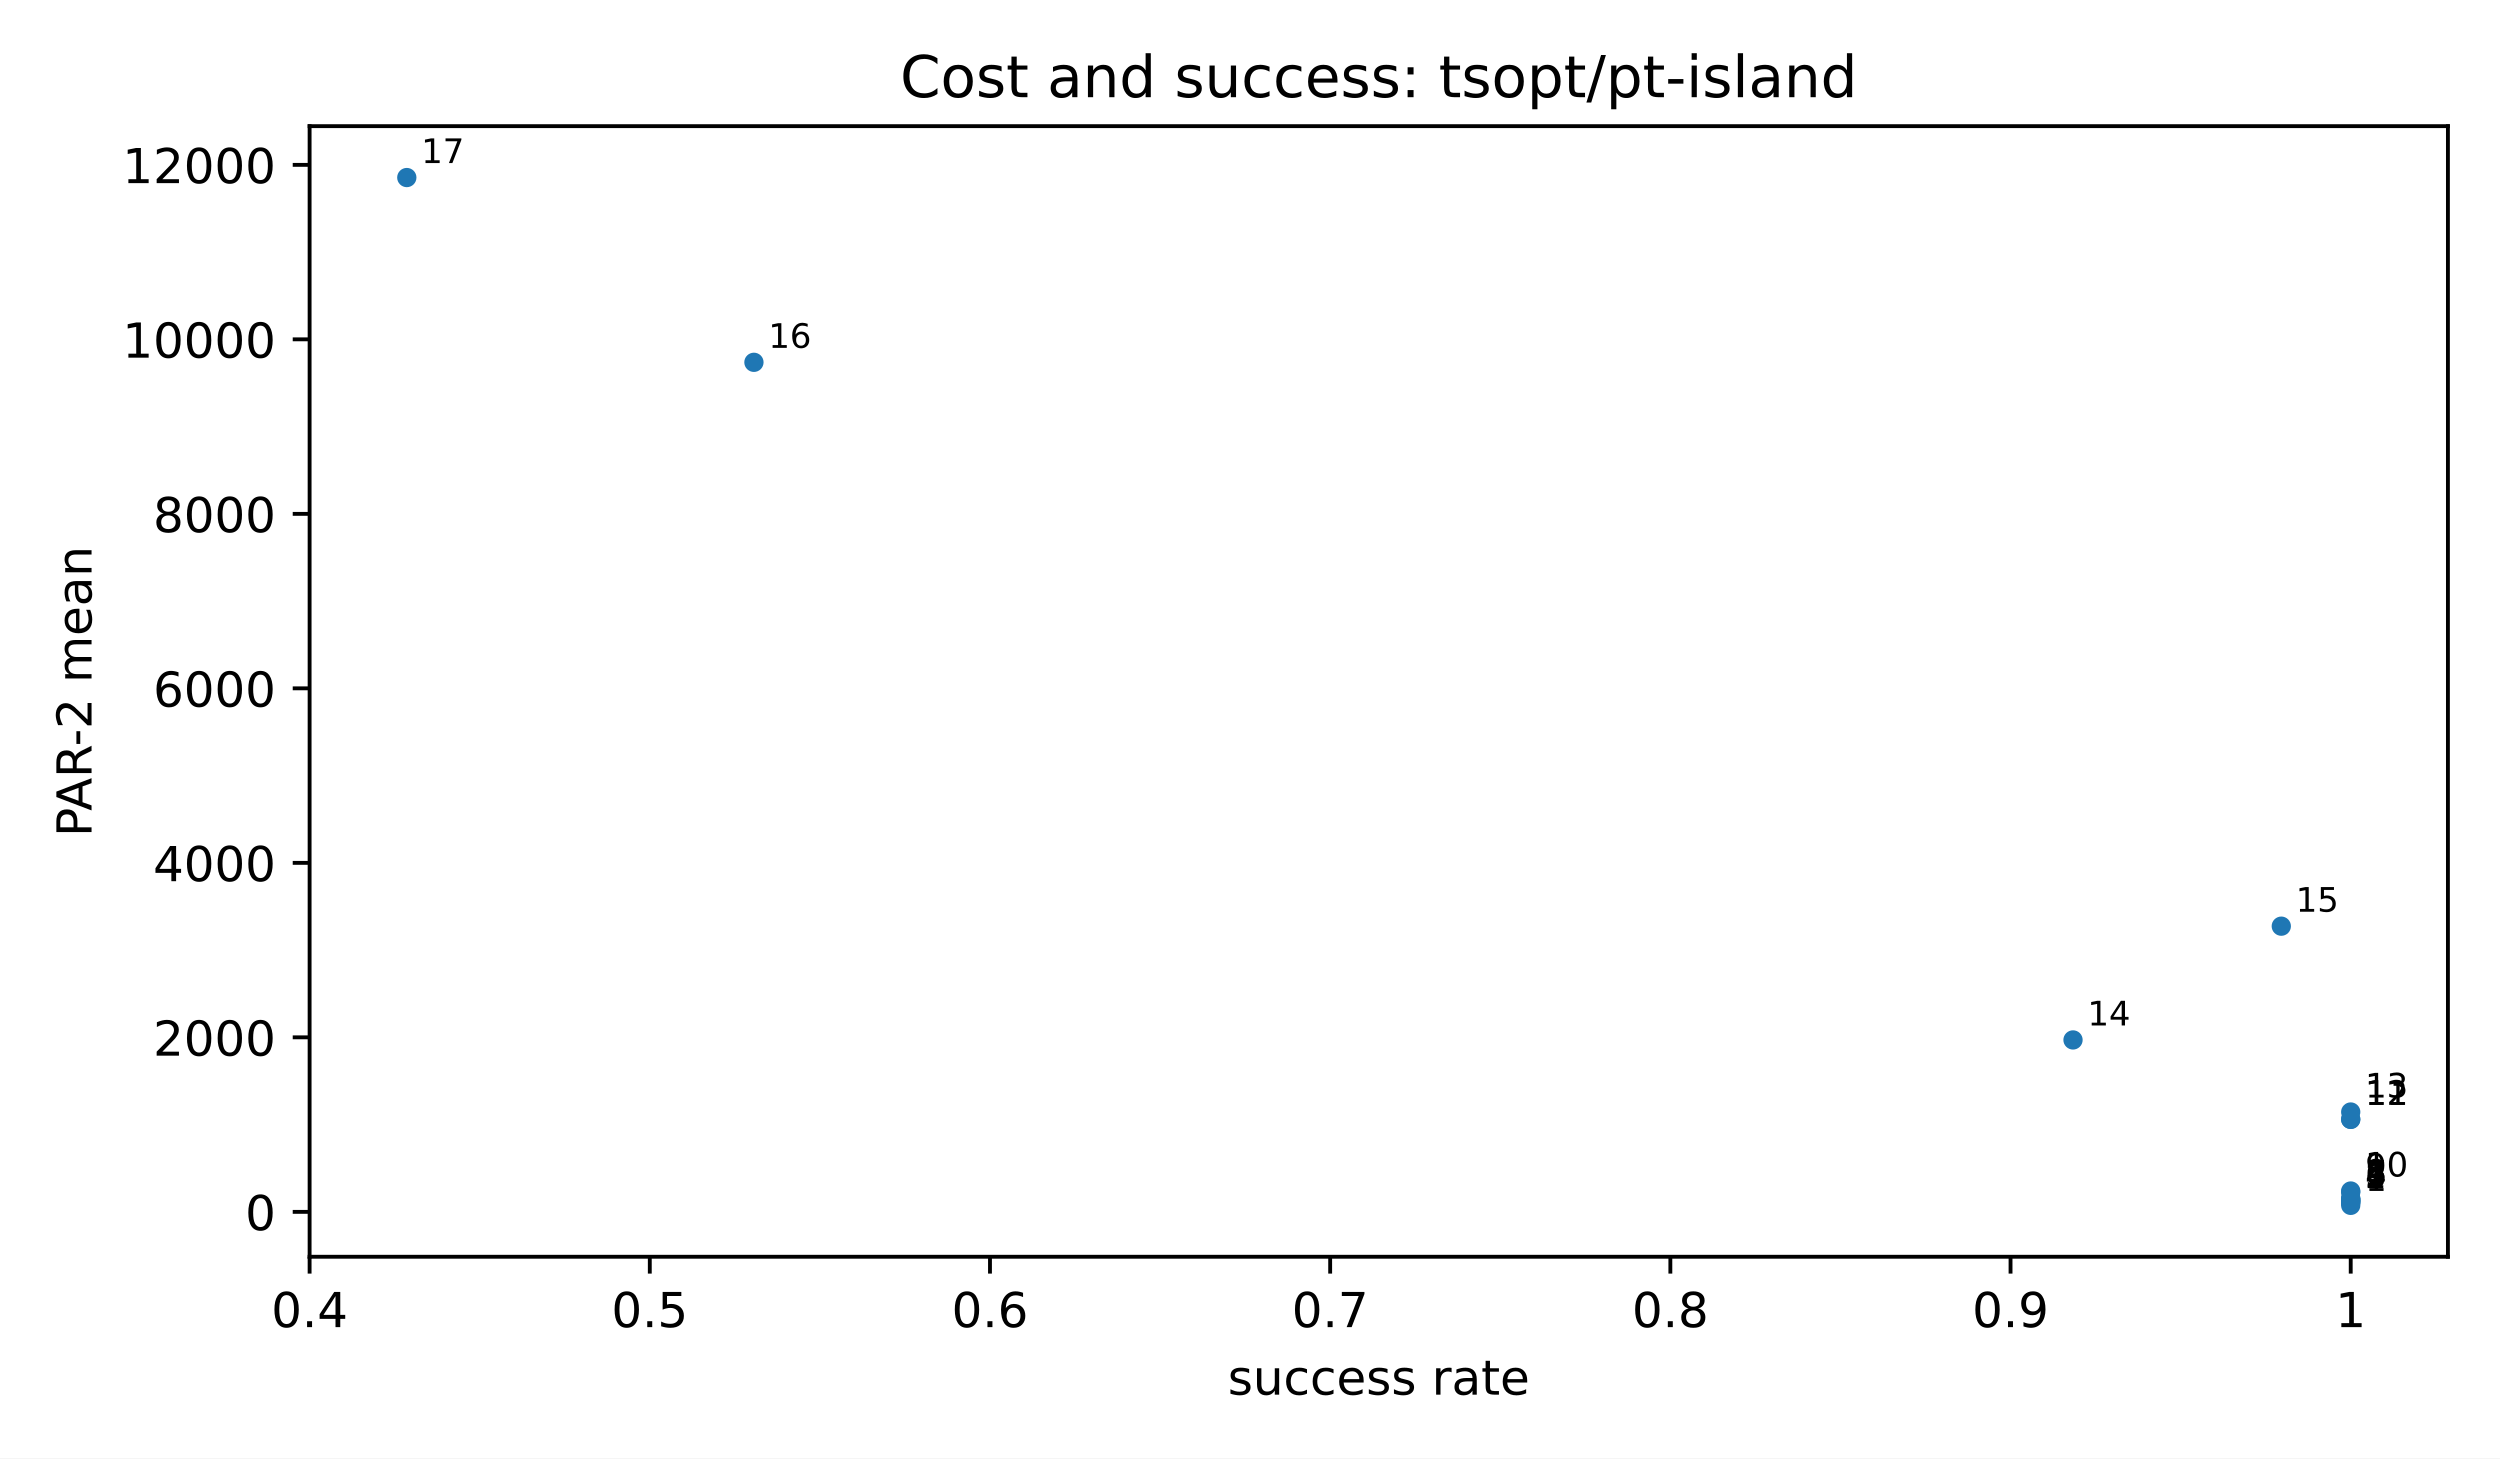
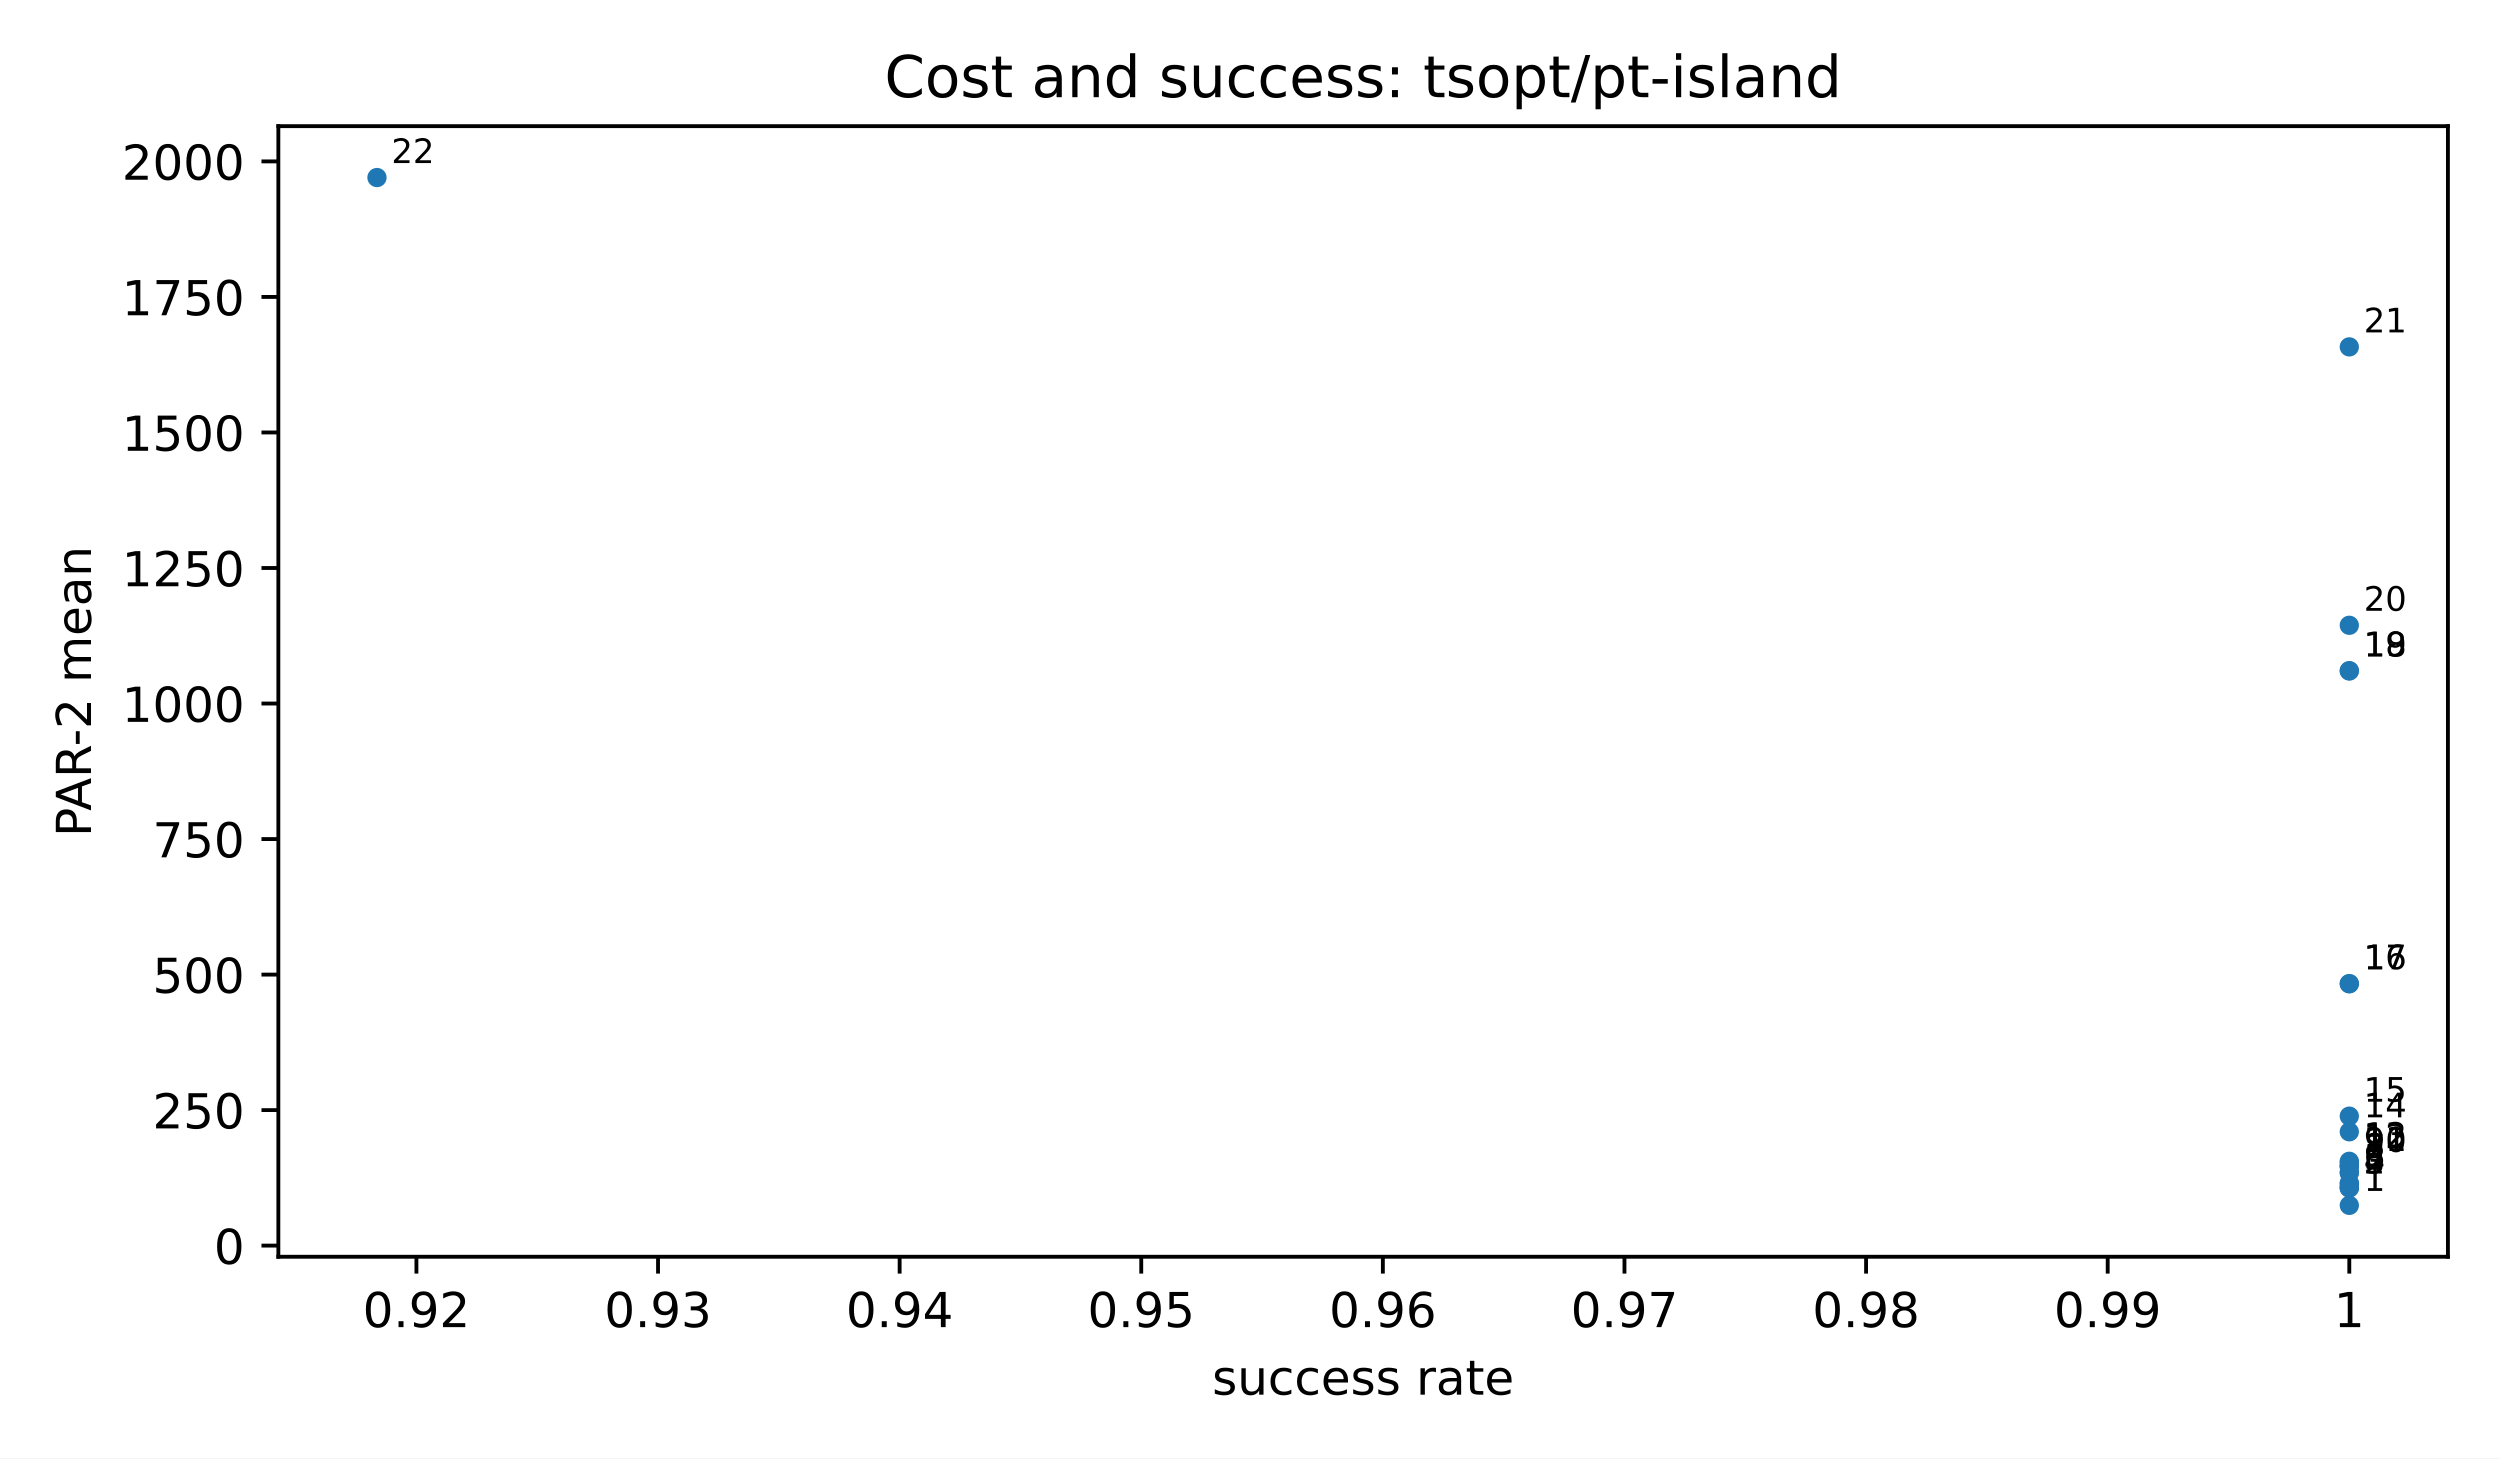
<svg xmlns="http://www.w3.org/2000/svg" xmlns:xlink="http://www.w3.org/1999/xlink" width="518.4pt" height="302.4pt" viewBox="0 0 518.4 302.4" version="1.1">
  <defs>
    <style type="text/css">*{stroke-linejoin: round; stroke-linecap: butt}</style>
  </defs>
  <g id="figure_1">
    <g id="patch_1">
      <path d="M 0 302.4  L 518.4 302.4  L 518.4 0  L 0 0  z " style="fill: #ffffff" />
    </g>
    <g id="axes_1">
      <g id="patch_2">
-         <path d="M 64.2 260.6  L 507.6 260.6  L 507.6 26.16  L 64.2 26.16  z " style="fill: #ffffff" />
+         <path d="M 57.72 260.6  L 507.6 260.6  L 507.6 26.16  L 57.72 26.16  z " style="fill: #ffffff" />
      </g>
      <g id="PathCollection_1">
        <defs>
          <path id="m2d8934182f" d="M 0 2  C 0.53 2 1.039 1.789 1.414 1.414  C 1.789 1.039 2 0.53 2 0  C 2 -0.53 1.789 -1.039 1.414 -1.414  C 1.039 -1.789 0.53 -2 0 -2  C -0.53 -2 -1.039 -1.789 -1.414 -1.414  C -1.789 -1.039 -2 -0.53 -2 0  C -2 0.53 -1.789 1.039 -1.414 1.414  C -1.039 1.789 -0.53 2 0 2  z " />
        </defs>
-         <g clip-path="url(#p3300185fd4)">
-           <use xlink:href="#m2d8934182f" x="487.445" y="249.944" style="fill: #1f77b4" />
-           <use xlink:href="#m2d8934182f" x="487.445" y="249.363" style="fill: #1f77b4" />
-           <use xlink:href="#m2d8934182f" x="487.445" y="249.319" style="fill: #1f77b4" />
-           <use xlink:href="#m2d8934182f" x="487.445" y="249.208" style="fill: #1f77b4" />
-           <use xlink:href="#m2d8934182f" x="487.445" y="248.865" style="fill: #1f77b4" />
-           <use xlink:href="#m2d8934182f" x="487.445" y="248.838" style="fill: #1f77b4" />
-           <use xlink:href="#m2d8934182f" x="487.445" y="248.643" style="fill: #1f77b4" />
-           <use xlink:href="#m2d8934182f" x="487.445" y="248.473" style="fill: #1f77b4" />
-           <use xlink:href="#m2d8934182f" x="487.445" y="247.237" style="fill: #1f77b4" />
-           <use xlink:href="#m2d8934182f" x="487.445" y="246.967" style="fill: #1f77b4" />
-           <use xlink:href="#m2d8934182f" x="487.445" y="232.111" style="fill: #1f77b4" />
-           <use xlink:href="#m2d8934182f" x="487.445" y="232.099" style="fill: #1f77b4" />
-           <use xlink:href="#m2d8934182f" x="487.445" y="230.585" style="fill: #1f77b4" />
-           <use xlink:href="#m2d8934182f" x="429.861" y="215.642" style="fill: #1f77b4" />
-           <use xlink:href="#m2d8934182f" x="473.049" y="192.052" style="fill: #1f77b4" />
-           <use xlink:href="#m2d8934182f" x="156.335" y="75.13" style="fill: #1f77b4" />
-           <use xlink:href="#m2d8934182f" x="84.355" y="36.816" style="fill: #1f77b4" />
+         <g clip-path="url(#pfbca4baf77)">
+           <use xlink:href="#m2d8934182f" x="487.151" y="249.944" style="fill: #1f77b4" />
+           <use xlink:href="#m2d8934182f" x="487.151" y="246.34" style="fill: #1f77b4" />
+           <use xlink:href="#m2d8934182f" x="487.151" y="246.335" style="fill: #1f77b4" />
+           <use xlink:href="#m2d8934182f" x="487.151" y="246.064" style="fill: #1f77b4" />
+           <use xlink:href="#m2d8934182f" x="487.151" y="245.399" style="fill: #1f77b4" />
+           <use xlink:href="#m2d8934182f" x="487.151" y="245.371" style="fill: #1f77b4" />
+           <use xlink:href="#m2d8934182f" x="487.151" y="243.242" style="fill: #1f77b4" />
+           <use xlink:href="#m2d8934182f" x="487.151" y="243.073" style="fill: #1f77b4" />
+           <use xlink:href="#m2d8934182f" x="487.151" y="241.871" style="fill: #1f77b4" />
+           <use xlink:href="#m2d8934182f" x="487.151" y="241.864" style="fill: #1f77b4" />
+           <use xlink:href="#m2d8934182f" x="487.151" y="241.671" style="fill: #1f77b4" />
+           <use xlink:href="#m2d8934182f" x="487.151" y="241.077" style="fill: #1f77b4" />
+           <use xlink:href="#m2d8934182f" x="487.151" y="240.806" style="fill: #1f77b4" />
+           <use xlink:href="#m2d8934182f" x="487.151" y="234.69" style="fill: #1f77b4" />
+           <use xlink:href="#m2d8934182f" x="487.151" y="231.446" style="fill: #1f77b4" />
+           <use xlink:href="#m2d8934182f" x="487.151" y="203.983" style="fill: #1f77b4" />
+           <use xlink:href="#m2d8934182f" x="487.151" y="203.983" style="fill: #1f77b4" />
+           <use xlink:href="#m2d8934182f" x="487.151" y="139.139" style="fill: #1f77b4" />
+           <use xlink:href="#m2d8934182f" x="487.151" y="139.066" style="fill: #1f77b4" />
+           <use xlink:href="#m2d8934182f" x="487.151" y="129.66" style="fill: #1f77b4" />
+           <use xlink:href="#m2d8934182f" x="487.151" y="71.928" style="fill: #1f77b4" />
+           <use xlink:href="#m2d8934182f" x="78.169" y="36.816" style="fill: #1f77b4" />
        </g>
      </g>
      <g id="matplotlib.axis_1">
        <g id="xtick_1">
          <g id="line2d_1">
            <defs>
              <path id="m8ea4d47d77" d="M 0 0  L 0 3.5  " style="stroke: #000000; stroke-width: 0.8" />
            </defs>
            <g>
-               <use xlink:href="#m8ea4d47d77" x="64.2" y="260.6" style="stroke: #000000; stroke-width: 0.8" />
+               <use xlink:href="#m8ea4d47d77" x="86.349" y="260.6" style="stroke: #000000; stroke-width: 0.8" />
            </g>
          </g>
          <g id="text_1">
-             <text style="font-size: 10px; font-family: 'DejaVu Sans', 'Bitstream Vera Sans', 'Computer Modern Sans Serif', 'Lucida Grande', 'Verdana', 'Geneva', 'Lucid', 'Arial', 'Helvetica', 'Avant Garde', sans-serif; text-anchor: middle" x="64.2" y="275.198" transform="rotate(-0 64.2 275.1977)">0.4</text>
+             <text style="font-size: 10px; font-family: 'DejaVu Sans', 'Bitstream Vera Sans', 'Computer Modern Sans Serif', 'Lucida Grande', 'Verdana', 'Geneva', 'Lucid', 'Arial', 'Helvetica', 'Avant Garde', sans-serif; text-anchor: middle" x="86.349" y="275.198" transform="rotate(-0 86.34873 275.1977)">0.92</text>
          </g>
        </g>
        <g id="xtick_2">
          <g id="line2d_2">
            <g>
-               <use xlink:href="#m8ea4d47d77" x="134.741" y="260.6" style="stroke: #000000; stroke-width: 0.8" />
+               <use xlink:href="#m8ea4d47d77" x="136.449" y="260.6" style="stroke: #000000; stroke-width: 0.8" />
            </g>
          </g>
          <g id="text_2">
-             <text style="font-size: 10px; font-family: 'DejaVu Sans', 'Bitstream Vera Sans', 'Computer Modern Sans Serif', 'Lucida Grande', 'Verdana', 'Geneva', 'Lucid', 'Arial', 'Helvetica', 'Avant Garde', sans-serif; text-anchor: middle" x="134.741" y="275.198" transform="rotate(-0 134.7409 275.1977)">0.5</text>
+             <text style="font-size: 10px; font-family: 'DejaVu Sans', 'Bitstream Vera Sans', 'Computer Modern Sans Serif', 'Lucida Grande', 'Verdana', 'Geneva', 'Lucid', 'Arial', 'Helvetica', 'Avant Garde', sans-serif; text-anchor: middle" x="136.449" y="275.198" transform="rotate(-0 136.449 275.1977)">0.93</text>
          </g>
        </g>
        <g id="xtick_3">
          <g id="line2d_3">
            <g>
-               <use xlink:href="#m8ea4d47d77" x="205.282" y="260.6" style="stroke: #000000; stroke-width: 0.8" />
+               <use xlink:href="#m8ea4d47d77" x="186.549" y="260.6" style="stroke: #000000; stroke-width: 0.8" />
            </g>
          </g>
          <g id="text_3">
-             <text style="font-size: 10px; font-family: 'DejaVu Sans', 'Bitstream Vera Sans', 'Computer Modern Sans Serif', 'Lucida Grande', 'Verdana', 'Geneva', 'Lucid', 'Arial', 'Helvetica', 'Avant Garde', sans-serif; text-anchor: middle" x="205.282" y="275.198" transform="rotate(-0 205.2818 275.1977)">0.6</text>
+             <text style="font-size: 10px; font-family: 'DejaVu Sans', 'Bitstream Vera Sans', 'Computer Modern Sans Serif', 'Lucida Grande', 'Verdana', 'Geneva', 'Lucid', 'Arial', 'Helvetica', 'Avant Garde', sans-serif; text-anchor: middle" x="186.549" y="275.198" transform="rotate(-0 186.5493 275.1977)">0.94</text>
          </g>
        </g>
        <g id="xtick_4">
          <g id="line2d_4">
            <g>
-               <use xlink:href="#m8ea4d47d77" x="275.823" y="260.6" style="stroke: #000000; stroke-width: 0.8" />
+               <use xlink:href="#m8ea4d47d77" x="236.65" y="260.6" style="stroke: #000000; stroke-width: 0.8" />
            </g>
          </g>
          <g id="text_4">
-             <text style="font-size: 10px; font-family: 'DejaVu Sans', 'Bitstream Vera Sans', 'Computer Modern Sans Serif', 'Lucida Grande', 'Verdana', 'Geneva', 'Lucid', 'Arial', 'Helvetica', 'Avant Garde', sans-serif; text-anchor: middle" x="275.823" y="275.198" transform="rotate(-0 275.8227 275.1977)">0.7</text>
+             <text style="font-size: 10px; font-family: 'DejaVu Sans', 'Bitstream Vera Sans', 'Computer Modern Sans Serif', 'Lucida Grande', 'Verdana', 'Geneva', 'Lucid', 'Arial', 'Helvetica', 'Avant Garde', sans-serif; text-anchor: middle" x="236.65" y="275.198" transform="rotate(-0 236.6495 275.1977)">0.95</text>
          </g>
        </g>
        <g id="xtick_5">
          <g id="line2d_5">
            <g>
-               <use xlink:href="#m8ea4d47d77" x="346.364" y="260.6" style="stroke: #000000; stroke-width: 0.8" />
+               <use xlink:href="#m8ea4d47d77" x="286.75" y="260.6" style="stroke: #000000; stroke-width: 0.8" />
            </g>
          </g>
          <g id="text_5">
-             <text style="font-size: 10px; font-family: 'DejaVu Sans', 'Bitstream Vera Sans', 'Computer Modern Sans Serif', 'Lucida Grande', 'Verdana', 'Geneva', 'Lucid', 'Arial', 'Helvetica', 'Avant Garde', sans-serif; text-anchor: middle" x="346.364" y="275.198" transform="rotate(-0 346.3636 275.1977)">0.8</text>
+             <text style="font-size: 10px; font-family: 'DejaVu Sans', 'Bitstream Vera Sans', 'Computer Modern Sans Serif', 'Lucida Grande', 'Verdana', 'Geneva', 'Lucid', 'Arial', 'Helvetica', 'Avant Garde', sans-serif; text-anchor: middle" x="286.75" y="275.198" transform="rotate(-0 286.7498 275.1977)">0.96</text>
          </g>
        </g>
        <g id="xtick_6">
          <g id="line2d_6">
            <g>
-               <use xlink:href="#m8ea4d47d77" x="416.905" y="260.6" style="stroke: #000000; stroke-width: 0.8" />
+               <use xlink:href="#m8ea4d47d77" x="336.85" y="260.6" style="stroke: #000000; stroke-width: 0.8" />
            </g>
          </g>
          <g id="text_6">
-             <text style="font-size: 10px; font-family: 'DejaVu Sans', 'Bitstream Vera Sans', 'Computer Modern Sans Serif', 'Lucida Grande', 'Verdana', 'Geneva', 'Lucid', 'Arial', 'Helvetica', 'Avant Garde', sans-serif; text-anchor: middle" x="416.905" y="275.198" transform="rotate(-0 416.9045 275.1977)">0.9</text>
+             <text style="font-size: 10px; font-family: 'DejaVu Sans', 'Bitstream Vera Sans', 'Computer Modern Sans Serif', 'Lucida Grande', 'Verdana', 'Geneva', 'Lucid', 'Arial', 'Helvetica', 'Avant Garde', sans-serif; text-anchor: middle" x="336.85" y="275.198" transform="rotate(-0 336.8501 275.1977)">0.97</text>
          </g>
        </g>
        <g id="xtick_7">
          <g id="line2d_7">
            <g>
-               <use xlink:href="#m8ea4d47d77" x="487.445" y="260.6" style="stroke: #000000; stroke-width: 0.8" />
+               <use xlink:href="#m8ea4d47d77" x="386.95" y="260.6" style="stroke: #000000; stroke-width: 0.8" />
            </g>
          </g>
          <g id="text_7">
-             <text style="font-size: 10px; font-family: 'DejaVu Sans', 'Bitstream Vera Sans', 'Computer Modern Sans Serif', 'Lucida Grande', 'Verdana', 'Geneva', 'Lucid', 'Arial', 'Helvetica', 'Avant Garde', sans-serif; text-anchor: middle" x="487.445" y="275.198" transform="rotate(-0 487.4455 275.1977)">1</text>
-           </g>
-         </g>
-         <g id="text_8">
-           <text style="font-size: 10px; font-family: 'DejaVu Sans', 'Bitstream Vera Sans', 'Computer Modern Sans Serif', 'Lucida Grande', 'Verdana', 'Geneva', 'Lucid', 'Arial', 'Helvetica', 'Avant Garde', sans-serif; text-anchor: middle" x="285.9" y="289.198" transform="rotate(-0 285.9 289.1977)">success rate</text>
+             <text style="font-size: 10px; font-family: 'DejaVu Sans', 'Bitstream Vera Sans', 'Computer Modern Sans Serif', 'Lucida Grande', 'Verdana', 'Geneva', 'Lucid', 'Arial', 'Helvetica', 'Avant Garde', sans-serif; text-anchor: middle" x="386.95" y="275.198" transform="rotate(-0 386.9504 275.1977)">0.98</text>
+           </g>
+         </g>
+         <g id="xtick_8">
+           <g id="line2d_8">
+             <g>
+               <use xlink:href="#m8ea4d47d77" x="437.051" y="260.6" style="stroke: #000000; stroke-width: 0.8" />
+             </g>
+           </g>
+           <g id="text_8">
+             <text style="font-size: 10px; font-family: 'DejaVu Sans', 'Bitstream Vera Sans', 'Computer Modern Sans Serif', 'Lucida Grande', 'Verdana', 'Geneva', 'Lucid', 'Arial', 'Helvetica', 'Avant Garde', sans-serif; text-anchor: middle" x="437.051" y="275.198" transform="rotate(-0 437.0506 275.1977)">0.99</text>
+           </g>
+         </g>
+         <g id="xtick_9">
+           <g id="line2d_9">
+             <g>
+               <use xlink:href="#m8ea4d47d77" x="487.151" y="260.6" style="stroke: #000000; stroke-width: 0.8" />
+             </g>
+           </g>
+           <g id="text_9">
+             <text style="font-size: 10px; font-family: 'DejaVu Sans', 'Bitstream Vera Sans', 'Computer Modern Sans Serif', 'Lucida Grande', 'Verdana', 'Geneva', 'Lucid', 'Arial', 'Helvetica', 'Avant Garde', sans-serif; text-anchor: middle" x="487.151" y="275.198" transform="rotate(-0 487.1509 275.1977)">1</text>
+           </g>
+         </g>
+         <g id="text_10">
+           <text style="font-size: 10px; font-family: 'DejaVu Sans', 'Bitstream Vera Sans', 'Computer Modern Sans Serif', 'Lucida Grande', 'Verdana', 'Geneva', 'Lucid', 'Arial', 'Helvetica', 'Avant Garde', sans-serif; text-anchor: middle" x="282.66" y="289.198" transform="rotate(-0 282.66 289.1977)">success rate</text>
        </g>
      </g>
      <g id="matplotlib.axis_2">
        <g id="ytick_1">
-           <g id="line2d_8">
+           <g id="line2d_10">
            <defs>
              <path id="md659df78fa" d="M 0 0  L -3.5 0  " style="stroke: #000000; stroke-width: 0.8" />
            </defs>
            <g>
-               <use xlink:href="#md659df78fa" x="64.2" y="251.288" style="stroke: #000000; stroke-width: 0.8" />
-             </g>
-           </g>
-           <g id="text_9">
-             <text style="font-size: 10px; font-family: 'DejaVu Sans', 'Bitstream Vera Sans', 'Computer Modern Sans Serif', 'Lucida Grande', 'Verdana', 'Geneva', 'Lucid', 'Arial', 'Helvetica', 'Avant Garde', sans-serif; text-anchor: end" x="57.2" y="255.086" transform="rotate(-0 57.2 255.0864)">0</text>
+               <use xlink:href="#md659df78fa" x="57.72" y="258.294" style="stroke: #000000; stroke-width: 0.8" />
+             </g>
+           </g>
+           <g id="text_11">
+             <text style="font-size: 10px; font-family: 'DejaVu Sans', 'Bitstream Vera Sans', 'Computer Modern Sans Serif', 'Lucida Grande', 'Verdana', 'Geneva', 'Lucid', 'Arial', 'Helvetica', 'Avant Garde', sans-serif; text-anchor: end" x="50.72" y="262.093" transform="rotate(-0 50.72 262.0931)">0</text>
          </g>
        </g>
        <g id="ytick_2">
-           <g id="line2d_9">
-             <g>
-               <use xlink:href="#md659df78fa" x="64.2" y="215.104" style="stroke: #000000; stroke-width: 0.8" />
-             </g>
-           </g>
-           <g id="text_10">
-             <text style="font-size: 10px; font-family: 'DejaVu Sans', 'Bitstream Vera Sans', 'Computer Modern Sans Serif', 'Lucida Grande', 'Verdana', 'Geneva', 'Lucid', 'Arial', 'Helvetica', 'Avant Garde', sans-serif; text-anchor: end" x="57.2" y="218.903" transform="rotate(-0 57.2 218.9025)">2000</text>
+           <g id="line2d_11">
+             <g>
+               <use xlink:href="#md659df78fa" x="57.72" y="230.191" style="stroke: #000000; stroke-width: 0.8" />
+             </g>
+           </g>
+           <g id="text_12">
+             <text style="font-size: 10px; font-family: 'DejaVu Sans', 'Bitstream Vera Sans', 'Computer Modern Sans Serif', 'Lucida Grande', 'Verdana', 'Geneva', 'Lucid', 'Arial', 'Helvetica', 'Avant Garde', sans-serif; text-anchor: end" x="50.72" y="233.99" transform="rotate(-0 50.72 233.99)">250</text>
          </g>
        </g>
        <g id="ytick_3">
-           <g id="line2d_10">
-             <g>
-               <use xlink:href="#md659df78fa" x="64.2" y="178.92" style="stroke: #000000; stroke-width: 0.8" />
-             </g>
-           </g>
-           <g id="text_11">
-             <text style="font-size: 10px; font-family: 'DejaVu Sans', 'Bitstream Vera Sans', 'Computer Modern Sans Serif', 'Lucida Grande', 'Verdana', 'Geneva', 'Lucid', 'Arial', 'Helvetica', 'Avant Garde', sans-serif; text-anchor: end" x="57.2" y="182.719" transform="rotate(-0 57.2 182.7186)">4000</text>
+           <g id="line2d_12">
+             <g>
+               <use xlink:href="#md659df78fa" x="57.72" y="202.088" style="stroke: #000000; stroke-width: 0.8" />
+             </g>
+           </g>
+           <g id="text_13">
+             <text style="font-size: 10px; font-family: 'DejaVu Sans', 'Bitstream Vera Sans', 'Computer Modern Sans Serif', 'Lucida Grande', 'Verdana', 'Geneva', 'Lucid', 'Arial', 'Helvetica', 'Avant Garde', sans-serif; text-anchor: end" x="50.72" y="205.887" transform="rotate(-0 50.72 205.8868)">500</text>
          </g>
        </g>
        <g id="ytick_4">
-           <g id="line2d_11">
-             <g>
-               <use xlink:href="#md659df78fa" x="64.2" y="142.736" style="stroke: #000000; stroke-width: 0.8" />
-             </g>
-           </g>
-           <g id="text_12">
-             <text style="font-size: 10px; font-family: 'DejaVu Sans', 'Bitstream Vera Sans', 'Computer Modern Sans Serif', 'Lucida Grande', 'Verdana', 'Geneva', 'Lucid', 'Arial', 'Helvetica', 'Avant Garde', sans-serif; text-anchor: end" x="57.2" y="146.535" transform="rotate(-0 57.2 146.5347)">6000</text>
+           <g id="line2d_13">
+             <g>
+               <use xlink:href="#md659df78fa" x="57.72" y="173.985" style="stroke: #000000; stroke-width: 0.8" />
+             </g>
+           </g>
+           <g id="text_14">
+             <text style="font-size: 10px; font-family: 'DejaVu Sans', 'Bitstream Vera Sans', 'Computer Modern Sans Serif', 'Lucida Grande', 'Verdana', 'Geneva', 'Lucid', 'Arial', 'Helvetica', 'Avant Garde', sans-serif; text-anchor: end" x="50.72" y="177.784" transform="rotate(-0 50.72 177.7837)">750</text>
          </g>
        </g>
        <g id="ytick_5">
-           <g id="line2d_12">
-             <g>
-               <use xlink:href="#md659df78fa" x="64.2" y="106.552" style="stroke: #000000; stroke-width: 0.8" />
-             </g>
-           </g>
-           <g id="text_13">
-             <text style="font-size: 10px; font-family: 'DejaVu Sans', 'Bitstream Vera Sans', 'Computer Modern Sans Serif', 'Lucida Grande', 'Verdana', 'Geneva', 'Lucid', 'Arial', 'Helvetica', 'Avant Garde', sans-serif; text-anchor: end" x="57.2" y="110.351" transform="rotate(-0 57.2 110.3508)">8000</text>
+           <g id="line2d_14">
+             <g>
+               <use xlink:href="#md659df78fa" x="57.72" y="145.882" style="stroke: #000000; stroke-width: 0.8" />
+             </g>
+           </g>
+           <g id="text_15">
+             <text style="font-size: 10px; font-family: 'DejaVu Sans', 'Bitstream Vera Sans', 'Computer Modern Sans Serif', 'Lucida Grande', 'Verdana', 'Geneva', 'Lucid', 'Arial', 'Helvetica', 'Avant Garde', sans-serif; text-anchor: end" x="50.72" y="149.681" transform="rotate(-0 50.72 149.6806)">1000</text>
          </g>
        </g>
        <g id="ytick_6">
-           <g id="line2d_13">
-             <g>
-               <use xlink:href="#md659df78fa" x="64.2" y="70.368" style="stroke: #000000; stroke-width: 0.8" />
-             </g>
-           </g>
-           <g id="text_14">
-             <text style="font-size: 10px; font-family: 'DejaVu Sans', 'Bitstream Vera Sans', 'Computer Modern Sans Serif', 'Lucida Grande', 'Verdana', 'Geneva', 'Lucid', 'Arial', 'Helvetica', 'Avant Garde', sans-serif; text-anchor: end" x="57.2" y="74.167" transform="rotate(-0 57.2 74.1669)">10000</text>
+           <g id="line2d_15">
+             <g>
+               <use xlink:href="#md659df78fa" x="57.72" y="117.779" style="stroke: #000000; stroke-width: 0.8" />
+             </g>
+           </g>
+           <g id="text_16">
+             <text style="font-size: 10px; font-family: 'DejaVu Sans', 'Bitstream Vera Sans', 'Computer Modern Sans Serif', 'Lucida Grande', 'Verdana', 'Geneva', 'Lucid', 'Arial', 'Helvetica', 'Avant Garde', sans-serif; text-anchor: end" x="50.72" y="121.577" transform="rotate(-0 50.72 121.5774)">1250</text>
          </g>
        </g>
        <g id="ytick_7">
-           <g id="line2d_14">
-             <g>
-               <use xlink:href="#md659df78fa" x="64.2" y="34.184" style="stroke: #000000; stroke-width: 0.8" />
-             </g>
-           </g>
-           <g id="text_15">
-             <text style="font-size: 10px; font-family: 'DejaVu Sans', 'Bitstream Vera Sans', 'Computer Modern Sans Serif', 'Lucida Grande', 'Verdana', 'Geneva', 'Lucid', 'Arial', 'Helvetica', 'Avant Garde', sans-serif; text-anchor: end" x="57.2" y="37.983" transform="rotate(-0 57.2 37.983)">12000</text>
-           </g>
-         </g>
-         <g id="text_16">
-           <text style="font-size: 10px; font-family: 'DejaVu Sans', 'Bitstream Vera Sans', 'Computer Modern Sans Serif', 'Lucida Grande', 'Verdana', 'Geneva', 'Lucid', 'Arial', 'Helvetica', 'Avant Garde', sans-serif; text-anchor: middle" x="18.985" y="143.38" transform="rotate(-90 18.98516 143.38)">PAR-2 mean</text>
+           <g id="line2d_16">
+             <g>
+               <use xlink:href="#md659df78fa" x="57.72" y="89.675" style="stroke: #000000; stroke-width: 0.8" />
+             </g>
+           </g>
+           <g id="text_17">
+             <text style="font-size: 10px; font-family: 'DejaVu Sans', 'Bitstream Vera Sans', 'Computer Modern Sans Serif', 'Lucida Grande', 'Verdana', 'Geneva', 'Lucid', 'Arial', 'Helvetica', 'Avant Garde', sans-serif; text-anchor: end" x="50.72" y="93.474" transform="rotate(-0 50.72 93.47432)">1500</text>
+           </g>
+         </g>
+         <g id="ytick_8">
+           <g id="line2d_17">
+             <g>
+               <use xlink:href="#md659df78fa" x="57.72" y="61.572" style="stroke: #000000; stroke-width: 0.8" />
+             </g>
+           </g>
+           <g id="text_18">
+             <text style="font-size: 10px; font-family: 'DejaVu Sans', 'Bitstream Vera Sans', 'Computer Modern Sans Serif', 'Lucida Grande', 'Verdana', 'Geneva', 'Lucid', 'Arial', 'Helvetica', 'Avant Garde', sans-serif; text-anchor: end" x="50.72" y="65.371" transform="rotate(-0 50.72 65.37118)">1750</text>
+           </g>
+         </g>
+         <g id="ytick_9">
+           <g id="line2d_18">
+             <g>
+               <use xlink:href="#md659df78fa" x="57.72" y="33.469" style="stroke: #000000; stroke-width: 0.8" />
+             </g>
+           </g>
+           <g id="text_19">
+             <text style="font-size: 10px; font-family: 'DejaVu Sans', 'Bitstream Vera Sans', 'Computer Modern Sans Serif', 'Lucida Grande', 'Verdana', 'Geneva', 'Lucid', 'Arial', 'Helvetica', 'Avant Garde', sans-serif; text-anchor: end" x="50.72" y="37.268" transform="rotate(-0 50.72 37.26805)">2000</text>
+           </g>
+         </g>
+         <g id="text_20">
+           <text style="font-size: 10px; font-family: 'DejaVu Sans', 'Bitstream Vera Sans', 'Computer Modern Sans Serif', 'Lucida Grande', 'Verdana', 'Geneva', 'Lucid', 'Arial', 'Helvetica', 'Avant Garde', sans-serif; text-anchor: middle" x="18.868" y="143.38" transform="rotate(-90 18.86766 143.38)">PAR-2 mean</text>
        </g>
      </g>
      <g id="patch_3">
-         <path d="M 64.2 260.6  L 64.2 26.16  " style="fill: none; stroke: #000000; stroke-width: 0.8; stroke-linejoin: miter; stroke-linecap: square" />
+         <path d="M 57.72 260.6  L 57.72 26.16  " style="fill: none; stroke: #000000; stroke-width: 0.8; stroke-linejoin: miter; stroke-linecap: square" />
      </g>
      <g id="patch_4">
        <path d="M 507.6 260.6  L 507.6 26.16  " style="fill: none; stroke: #000000; stroke-width: 0.8; stroke-linejoin: miter; stroke-linecap: square" />
      </g>
      <g id="patch_5">
-         <path d="M 64.2 260.6  L 507.6 260.6  " style="fill: none; stroke: #000000; stroke-width: 0.8; stroke-linejoin: miter; stroke-linecap: square" />
+         <path d="M 57.72 260.6  L 507.6 260.6  " style="fill: none; stroke: #000000; stroke-width: 0.8; stroke-linejoin: miter; stroke-linecap: square" />
      </g>
      <g id="patch_6">
-         <path d="M 64.2 26.16  L 507.6 26.16  " style="fill: none; stroke: #000000; stroke-width: 0.8; stroke-linejoin: miter; stroke-linecap: square" />
-       </g>
-       <g id="text_17">
-         <text style="font-size: 7px; font-family: 'DejaVu Sans', 'Bitstream Vera Sans', 'Computer Modern Sans Serif', 'Lucida Grande', 'Verdana', 'Geneva', 'Lucid', 'Arial', 'Helvetica', 'Avant Garde', sans-serif; text-anchor: start" x="490.445" y="246.944" transform="rotate(-0 490.4455 246.9436)">1</text>
-       </g>
-       <g id="text_18">
-         <text style="font-size: 7px; font-family: 'DejaVu Sans', 'Bitstream Vera Sans', 'Computer Modern Sans Serif', 'Lucida Grande', 'Verdana', 'Geneva', 'Lucid', 'Arial', 'Helvetica', 'Avant Garde', sans-serif; text-anchor: start" x="490.445" y="246.363" transform="rotate(-0 490.4455 246.3628)">2</text>
-       </g>
-       <g id="text_19">
-         <text style="font-size: 7px; font-family: 'DejaVu Sans', 'Bitstream Vera Sans', 'Computer Modern Sans Serif', 'Lucida Grande', 'Verdana', 'Geneva', 'Lucid', 'Arial', 'Helvetica', 'Avant Garde', sans-serif; text-anchor: start" x="490.445" y="246.319" transform="rotate(-0 490.4455 246.3193)">3</text>
-       </g>
-       <g id="text_20">
-         <text style="font-size: 7px; font-family: 'DejaVu Sans', 'Bitstream Vera Sans', 'Computer Modern Sans Serif', 'Lucida Grande', 'Verdana', 'Geneva', 'Lucid', 'Arial', 'Helvetica', 'Avant Garde', sans-serif; text-anchor: start" x="490.445" y="246.208" transform="rotate(-0 490.4455 246.2078)">4</text>
+         <path d="M 57.72 26.16  L 507.6 26.16  " style="fill: none; stroke: #000000; stroke-width: 0.8; stroke-linejoin: miter; stroke-linecap: square" />
      </g>
      <g id="text_21">
-         <text style="font-size: 7px; font-family: 'DejaVu Sans', 'Bitstream Vera Sans', 'Computer Modern Sans Serif', 'Lucida Grande', 'Verdana', 'Geneva', 'Lucid', 'Arial', 'Helvetica', 'Avant Garde', sans-serif; text-anchor: start" x="490.445" y="245.865" transform="rotate(-0 490.4455 245.8651)">5</text>
+         <text style="font-size: 7px; font-family: 'DejaVu Sans', 'Bitstream Vera Sans', 'Computer Modern Sans Serif', 'Lucida Grande', 'Verdana', 'Geneva', 'Lucid', 'Arial', 'Helvetica', 'Avant Garde', sans-serif; text-anchor: start" x="490.151" y="246.944" transform="rotate(-0 490.1509 246.9436)">1</text>
      </g>
      <g id="text_22">
-         <text style="font-size: 7px; font-family: 'DejaVu Sans', 'Bitstream Vera Sans', 'Computer Modern Sans Serif', 'Lucida Grande', 'Verdana', 'Geneva', 'Lucid', 'Arial', 'Helvetica', 'Avant Garde', sans-serif; text-anchor: start" x="490.445" y="245.838" transform="rotate(-0 490.4455 245.8378)">6</text>
+         <text style="font-size: 7px; font-family: 'DejaVu Sans', 'Bitstream Vera Sans', 'Computer Modern Sans Serif', 'Lucida Grande', 'Verdana', 'Geneva', 'Lucid', 'Arial', 'Helvetica', 'Avant Garde', sans-serif; text-anchor: start" x="490.151" y="243.34" transform="rotate(-0 490.1509 243.3396)">2</text>
      </g>
      <g id="text_23">
-         <text style="font-size: 7px; font-family: 'DejaVu Sans', 'Bitstream Vera Sans', 'Computer Modern Sans Serif', 'Lucida Grande', 'Verdana', 'Geneva', 'Lucid', 'Arial', 'Helvetica', 'Avant Garde', sans-serif; text-anchor: start" x="490.445" y="245.643" transform="rotate(-0 490.4455 245.6432)">7</text>
+         <text style="font-size: 7px; font-family: 'DejaVu Sans', 'Bitstream Vera Sans', 'Computer Modern Sans Serif', 'Lucida Grande', 'Verdana', 'Geneva', 'Lucid', 'Arial', 'Helvetica', 'Avant Garde', sans-serif; text-anchor: start" x="490.151" y="243.335" transform="rotate(-0 490.1509 243.335)">3</text>
      </g>
      <g id="text_24">
-         <text style="font-size: 7px; font-family: 'DejaVu Sans', 'Bitstream Vera Sans', 'Computer Modern Sans Serif', 'Lucida Grande', 'Verdana', 'Geneva', 'Lucid', 'Arial', 'Helvetica', 'Avant Garde', sans-serif; text-anchor: start" x="490.445" y="245.473" transform="rotate(-0 490.4455 245.473)">8</text>
+         <text style="font-size: 7px; font-family: 'DejaVu Sans', 'Bitstream Vera Sans', 'Computer Modern Sans Serif', 'Lucida Grande', 'Verdana', 'Geneva', 'Lucid', 'Arial', 'Helvetica', 'Avant Garde', sans-serif; text-anchor: start" x="490.151" y="243.064" transform="rotate(-0 490.1509 243.0643)">4</text>
      </g>
      <g id="text_25">
-         <text style="font-size: 7px; font-family: 'DejaVu Sans', 'Bitstream Vera Sans', 'Computer Modern Sans Serif', 'Lucida Grande', 'Verdana', 'Geneva', 'Lucid', 'Arial', 'Helvetica', 'Avant Garde', sans-serif; text-anchor: start" x="490.445" y="244.237" transform="rotate(-0 490.4455 244.2369)">9</text>
+         <text style="font-size: 7px; font-family: 'DejaVu Sans', 'Bitstream Vera Sans', 'Computer Modern Sans Serif', 'Lucida Grande', 'Verdana', 'Geneva', 'Lucid', 'Arial', 'Helvetica', 'Avant Garde', sans-serif; text-anchor: start" x="490.151" y="242.399" transform="rotate(-0 490.1509 242.399)">5</text>
      </g>
      <g id="text_26">
-         <text style="font-size: 7px; font-family: 'DejaVu Sans', 'Bitstream Vera Sans', 'Computer Modern Sans Serif', 'Lucida Grande', 'Verdana', 'Geneva', 'Lucid', 'Arial', 'Helvetica', 'Avant Garde', sans-serif; text-anchor: start" x="490.445" y="243.967" transform="rotate(-0 490.4455 243.9666)">10</text>
+         <text style="font-size: 7px; font-family: 'DejaVu Sans', 'Bitstream Vera Sans', 'Computer Modern Sans Serif', 'Lucida Grande', 'Verdana', 'Geneva', 'Lucid', 'Arial', 'Helvetica', 'Avant Garde', sans-serif; text-anchor: start" x="490.151" y="242.371" transform="rotate(-0 490.1509 242.3714)">6</text>
      </g>
      <g id="text_27">
-         <text style="font-size: 7px; font-family: 'DejaVu Sans', 'Bitstream Vera Sans', 'Computer Modern Sans Serif', 'Lucida Grande', 'Verdana', 'Geneva', 'Lucid', 'Arial', 'Helvetica', 'Avant Garde', sans-serif; text-anchor: start" x="490.445" y="229.111" transform="rotate(-0 490.4455 229.1105)">11</text>
+         <text style="font-size: 7px; font-family: 'DejaVu Sans', 'Bitstream Vera Sans', 'Computer Modern Sans Serif', 'Lucida Grande', 'Verdana', 'Geneva', 'Lucid', 'Arial', 'Helvetica', 'Avant Garde', sans-serif; text-anchor: start" x="490.151" y="240.242" transform="rotate(-0 490.1509 240.2425)">7</text>
      </g>
      <g id="text_28">
-         <text style="font-size: 7px; font-family: 'DejaVu Sans', 'Bitstream Vera Sans', 'Computer Modern Sans Serif', 'Lucida Grande', 'Verdana', 'Geneva', 'Lucid', 'Arial', 'Helvetica', 'Avant Garde', sans-serif; text-anchor: start" x="490.445" y="229.099" transform="rotate(-0 490.4455 229.0987)">12</text>
+         <text style="font-size: 7px; font-family: 'DejaVu Sans', 'Bitstream Vera Sans', 'Computer Modern Sans Serif', 'Lucida Grande', 'Verdana', 'Geneva', 'Lucid', 'Arial', 'Helvetica', 'Avant Garde', sans-serif; text-anchor: start" x="490.151" y="240.073" transform="rotate(-0 490.1509 240.0727)">8</text>
      </g>
      <g id="text_29">
-         <text style="font-size: 7px; font-family: 'DejaVu Sans', 'Bitstream Vera Sans', 'Computer Modern Sans Serif', 'Lucida Grande', 'Verdana', 'Geneva', 'Lucid', 'Arial', 'Helvetica', 'Avant Garde', sans-serif; text-anchor: start" x="490.445" y="227.585" transform="rotate(-0 490.4455 227.5849)">13</text>
+         <text style="font-size: 7px; font-family: 'DejaVu Sans', 'Bitstream Vera Sans', 'Computer Modern Sans Serif', 'Lucida Grande', 'Verdana', 'Geneva', 'Lucid', 'Arial', 'Helvetica', 'Avant Garde', sans-serif; text-anchor: start" x="490.151" y="238.871" transform="rotate(-0 490.1509 238.8706)">9</text>
      </g>
      <g id="text_30">
-         <text style="font-size: 7px; font-family: 'DejaVu Sans', 'Bitstream Vera Sans', 'Computer Modern Sans Serif', 'Lucida Grande', 'Verdana', 'Geneva', 'Lucid', 'Arial', 'Helvetica', 'Avant Garde', sans-serif; text-anchor: start" x="432.861" y="212.642" transform="rotate(-0 432.861 212.6424)">14</text>
+         <text style="font-size: 7px; font-family: 'DejaVu Sans', 'Bitstream Vera Sans', 'Computer Modern Sans Serif', 'Lucida Grande', 'Verdana', 'Geneva', 'Lucid', 'Arial', 'Helvetica', 'Avant Garde', sans-serif; text-anchor: start" x="490.151" y="238.864" transform="rotate(-0 490.1509 238.8637)">10</text>
      </g>
      <g id="text_31">
-         <text style="font-size: 7px; font-family: 'DejaVu Sans', 'Bitstream Vera Sans', 'Computer Modern Sans Serif', 'Lucida Grande', 'Verdana', 'Geneva', 'Lucid', 'Arial', 'Helvetica', 'Avant Garde', sans-serif; text-anchor: start" x="476.049" y="189.052" transform="rotate(-0 476.0494 189.052)">15</text>
+         <text style="font-size: 7px; font-family: 'DejaVu Sans', 'Bitstream Vera Sans', 'Computer Modern Sans Serif', 'Lucida Grande', 'Verdana', 'Geneva', 'Lucid', 'Arial', 'Helvetica', 'Avant Garde', sans-serif; text-anchor: start" x="490.151" y="238.671" transform="rotate(-0 490.1509 238.671)">11</text>
      </g>
      <g id="text_32">
-         <text style="font-size: 7px; font-family: 'DejaVu Sans', 'Bitstream Vera Sans', 'Computer Modern Sans Serif', 'Lucida Grande', 'Verdana', 'Geneva', 'Lucid', 'Arial', 'Helvetica', 'Avant Garde', sans-serif; text-anchor: start" x="159.335" y="72.13" transform="rotate(-0 159.3351 72.12995)">16</text>
+         <text style="font-size: 7px; font-family: 'DejaVu Sans', 'Bitstream Vera Sans', 'Computer Modern Sans Serif', 'Lucida Grande', 'Verdana', 'Geneva', 'Lucid', 'Arial', 'Helvetica', 'Avant Garde', sans-serif; text-anchor: start" x="490.151" y="238.077" transform="rotate(-0 490.1509 238.0768)">12</text>
      </g>
      <g id="text_33">
-         <text style="font-size: 7px; font-family: 'DejaVu Sans', 'Bitstream Vera Sans', 'Computer Modern Sans Serif', 'Lucida Grande', 'Verdana', 'Geneva', 'Lucid', 'Arial', 'Helvetica', 'Avant Garde', sans-serif; text-anchor: start" x="87.355" y="33.816" transform="rotate(-0 87.35455 33.81636)">17</text>
+         <text style="font-size: 7px; font-family: 'DejaVu Sans', 'Bitstream Vera Sans', 'Computer Modern Sans Serif', 'Lucida Grande', 'Verdana', 'Geneva', 'Lucid', 'Arial', 'Helvetica', 'Avant Garde', sans-serif; text-anchor: start" x="490.151" y="237.806" transform="rotate(-0 490.1509 237.8061)">13</text>
      </g>
      <g id="text_34">
-         <text style="font-size: 12px; font-family: 'DejaVu Sans', 'Bitstream Vera Sans', 'Computer Modern Sans Serif', 'Lucida Grande', 'Verdana', 'Geneva', 'Lucid', 'Arial', 'Helvetica', 'Avant Garde', sans-serif; text-anchor: middle" x="285.9" y="20.16" transform="rotate(-0 285.9 20.16)">Cost and success: tsopt/pt-island</text>
+         <text style="font-size: 7px; font-family: 'DejaVu Sans', 'Bitstream Vera Sans', 'Computer Modern Sans Serif', 'Lucida Grande', 'Verdana', 'Geneva', 'Lucid', 'Arial', 'Helvetica', 'Avant Garde', sans-serif; text-anchor: start" x="490.151" y="231.69" transform="rotate(-0 490.1509 231.6899)">14</text>
+       </g>
+       <g id="text_35">
+         <text style="font-size: 7px; font-family: 'DejaVu Sans', 'Bitstream Vera Sans', 'Computer Modern Sans Serif', 'Lucida Grande', 'Verdana', 'Geneva', 'Lucid', 'Arial', 'Helvetica', 'Avant Garde', sans-serif; text-anchor: start" x="490.151" y="228.446" transform="rotate(-0 490.1509 228.446)">15</text>
+       </g>
+       <g id="text_36">
+         <text style="font-size: 7px; font-family: 'DejaVu Sans', 'Bitstream Vera Sans', 'Computer Modern Sans Serif', 'Lucida Grande', 'Verdana', 'Geneva', 'Lucid', 'Arial', 'Helvetica', 'Avant Garde', sans-serif; text-anchor: start" x="490.151" y="200.983" transform="rotate(-0 490.1509 200.983)">16</text>
+       </g>
+       <g id="text_37">
+         <text style="font-size: 7px; font-family: 'DejaVu Sans', 'Bitstream Vera Sans', 'Computer Modern Sans Serif', 'Lucida Grande', 'Verdana', 'Geneva', 'Lucid', 'Arial', 'Helvetica', 'Avant Garde', sans-serif; text-anchor: start" x="490.151" y="200.983" transform="rotate(-0 490.1509 200.983)">17</text>
+       </g>
+       <g id="text_38">
+         <text style="font-size: 7px; font-family: 'DejaVu Sans', 'Bitstream Vera Sans', 'Computer Modern Sans Serif', 'Lucida Grande', 'Verdana', 'Geneva', 'Lucid', 'Arial', 'Helvetica', 'Avant Garde', sans-serif; text-anchor: start" x="490.151" y="136.139" transform="rotate(-0 490.1509 136.1393)">18</text>
+       </g>
+       <g id="text_39">
+         <text style="font-size: 7px; font-family: 'DejaVu Sans', 'Bitstream Vera Sans', 'Computer Modern Sans Serif', 'Lucida Grande', 'Verdana', 'Geneva', 'Lucid', 'Arial', 'Helvetica', 'Avant Garde', sans-serif; text-anchor: start" x="490.151" y="136.066" transform="rotate(-0 490.1509 136.0659)">19</text>
+       </g>
+       <g id="text_40">
+         <text style="font-size: 7px; font-family: 'DejaVu Sans', 'Bitstream Vera Sans', 'Computer Modern Sans Serif', 'Lucida Grande', 'Verdana', 'Geneva', 'Lucid', 'Arial', 'Helvetica', 'Avant Garde', sans-serif; text-anchor: start" x="490.151" y="126.66" transform="rotate(-0 490.1509 126.6599)">20</text>
+       </g>
+       <g id="text_41">
+         <text style="font-size: 7px; font-family: 'DejaVu Sans', 'Bitstream Vera Sans', 'Computer Modern Sans Serif', 'Lucida Grande', 'Verdana', 'Geneva', 'Lucid', 'Arial', 'Helvetica', 'Avant Garde', sans-serif; text-anchor: start" x="490.151" y="68.928" transform="rotate(-0 490.1509 68.92807)">21</text>
+       </g>
+       <g id="text_42">
+         <text style="font-size: 7px; font-family: 'DejaVu Sans', 'Bitstream Vera Sans', 'Computer Modern Sans Serif', 'Lucida Grande', 'Verdana', 'Geneva', 'Lucid', 'Arial', 'Helvetica', 'Avant Garde', sans-serif; text-anchor: start" x="81.169" y="33.816" transform="rotate(-0 81.16909 33.81636)">22</text>
+       </g>
+       <g id="text_43">
+         <text style="font-size: 12px; font-family: 'DejaVu Sans', 'Bitstream Vera Sans', 'Computer Modern Sans Serif', 'Lucida Grande', 'Verdana', 'Geneva', 'Lucid', 'Arial', 'Helvetica', 'Avant Garde', sans-serif; text-anchor: middle" x="282.66" y="20.16" transform="rotate(-0 282.66 20.16)">Cost and success: tsopt/pt-island</text>
      </g>
    </g>
  </g>
  <defs>
-     <clipPath id="p3300185fd4">
-       <rect x="64.2" y="26.16" width="443.4" height="234.44" />
+     <clipPath id="pfbca4baf77">
+       <rect x="57.72" y="26.16" width="449.88" height="234.44" />
    </clipPath>
  </defs>
</svg>
